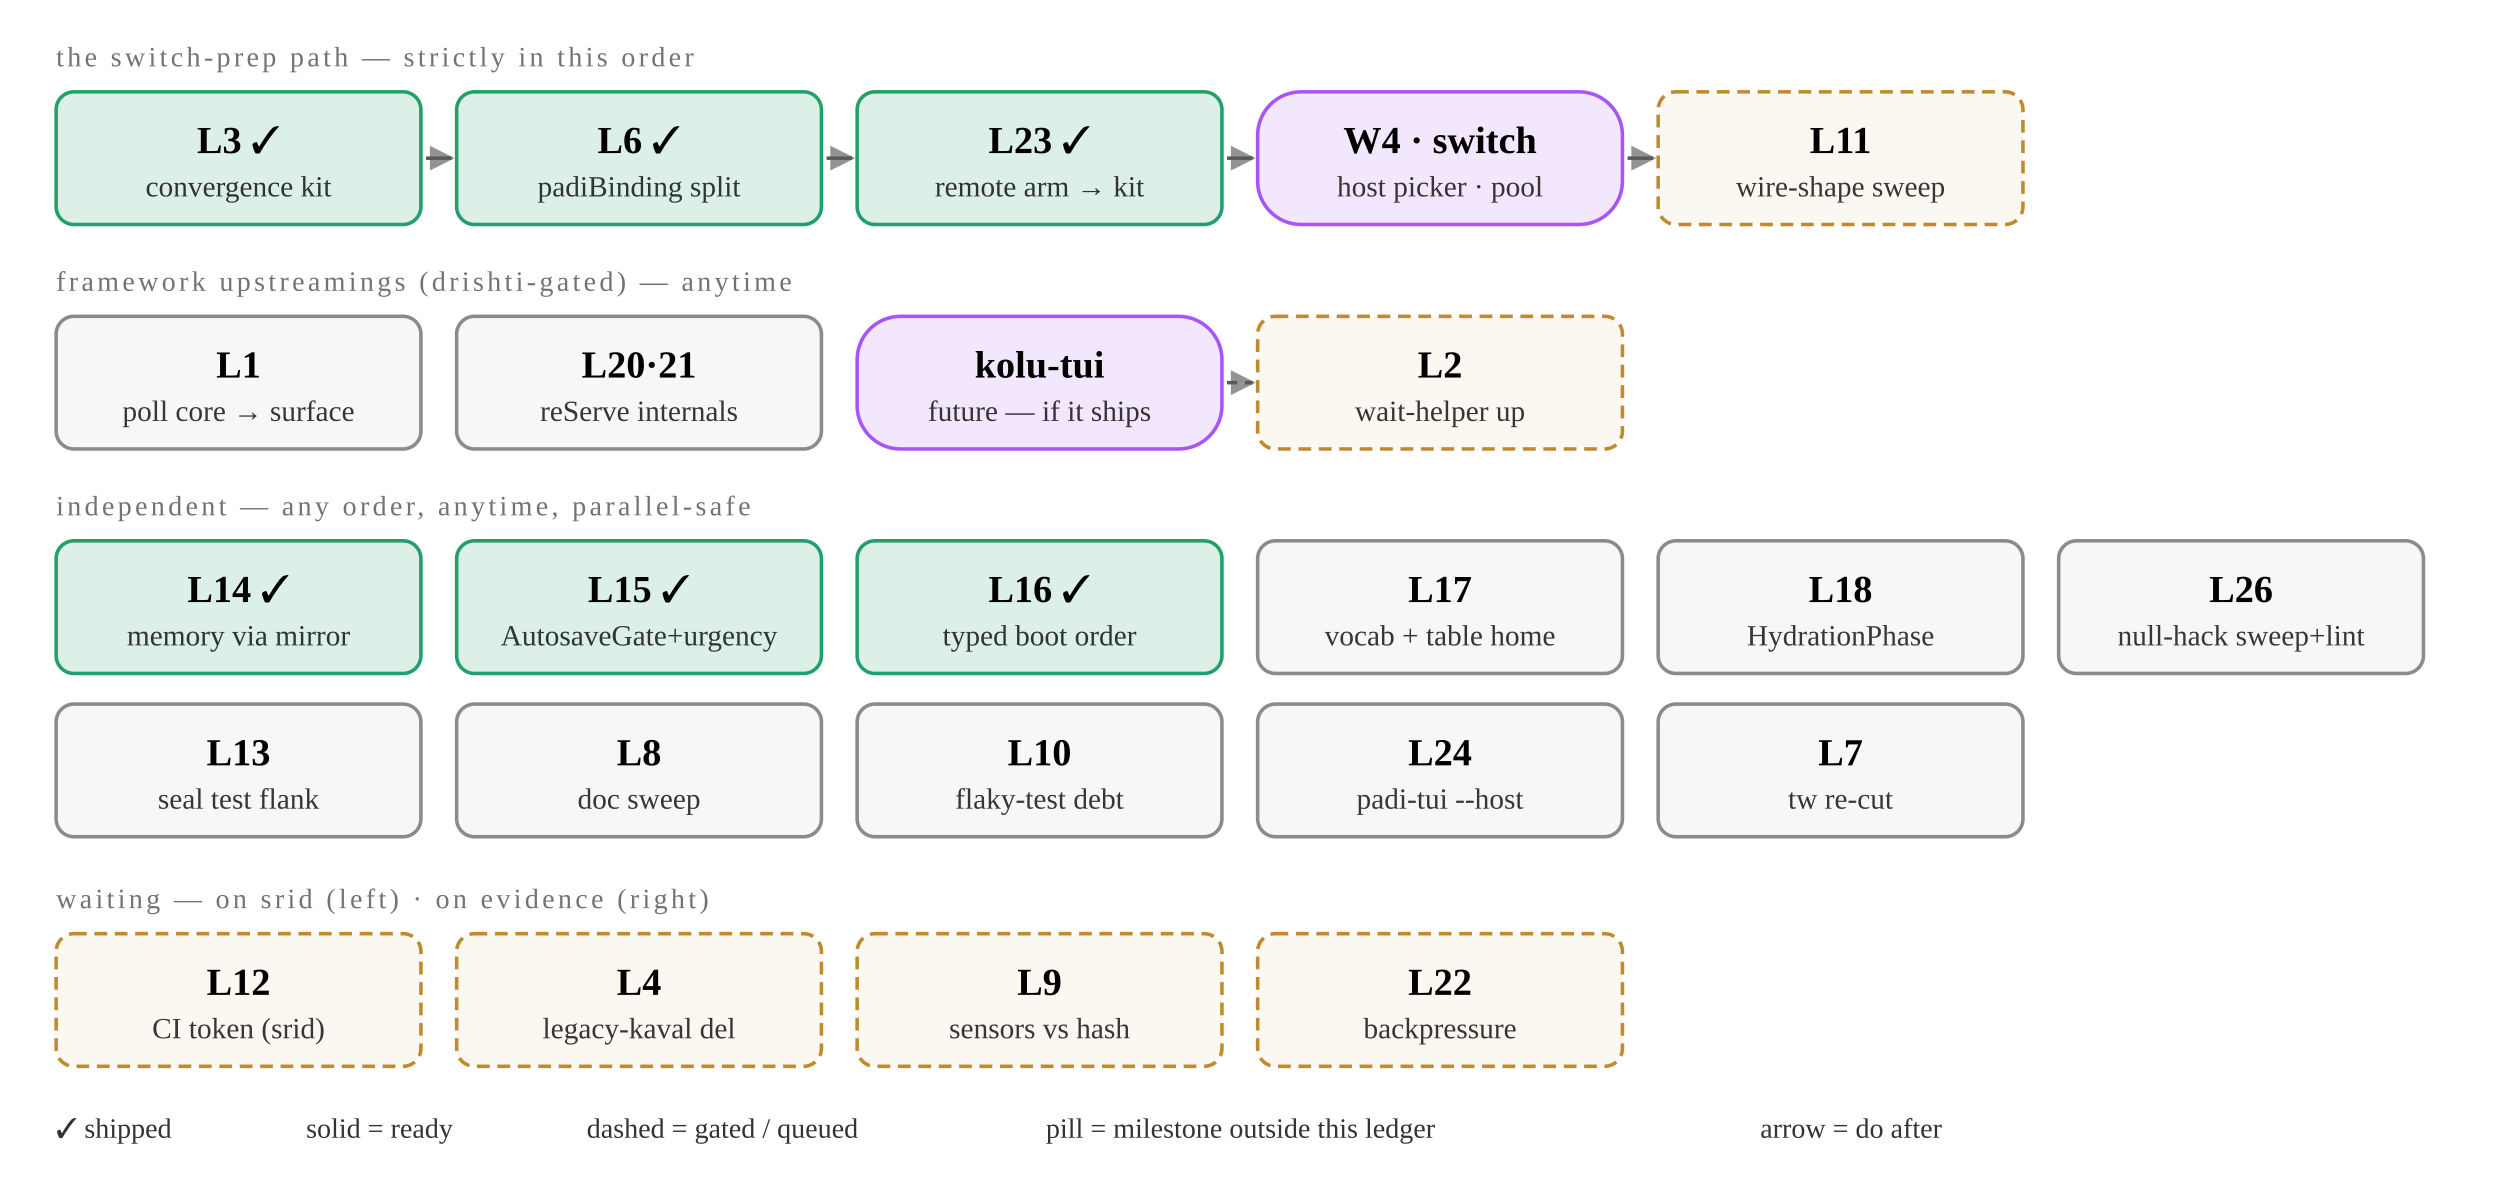
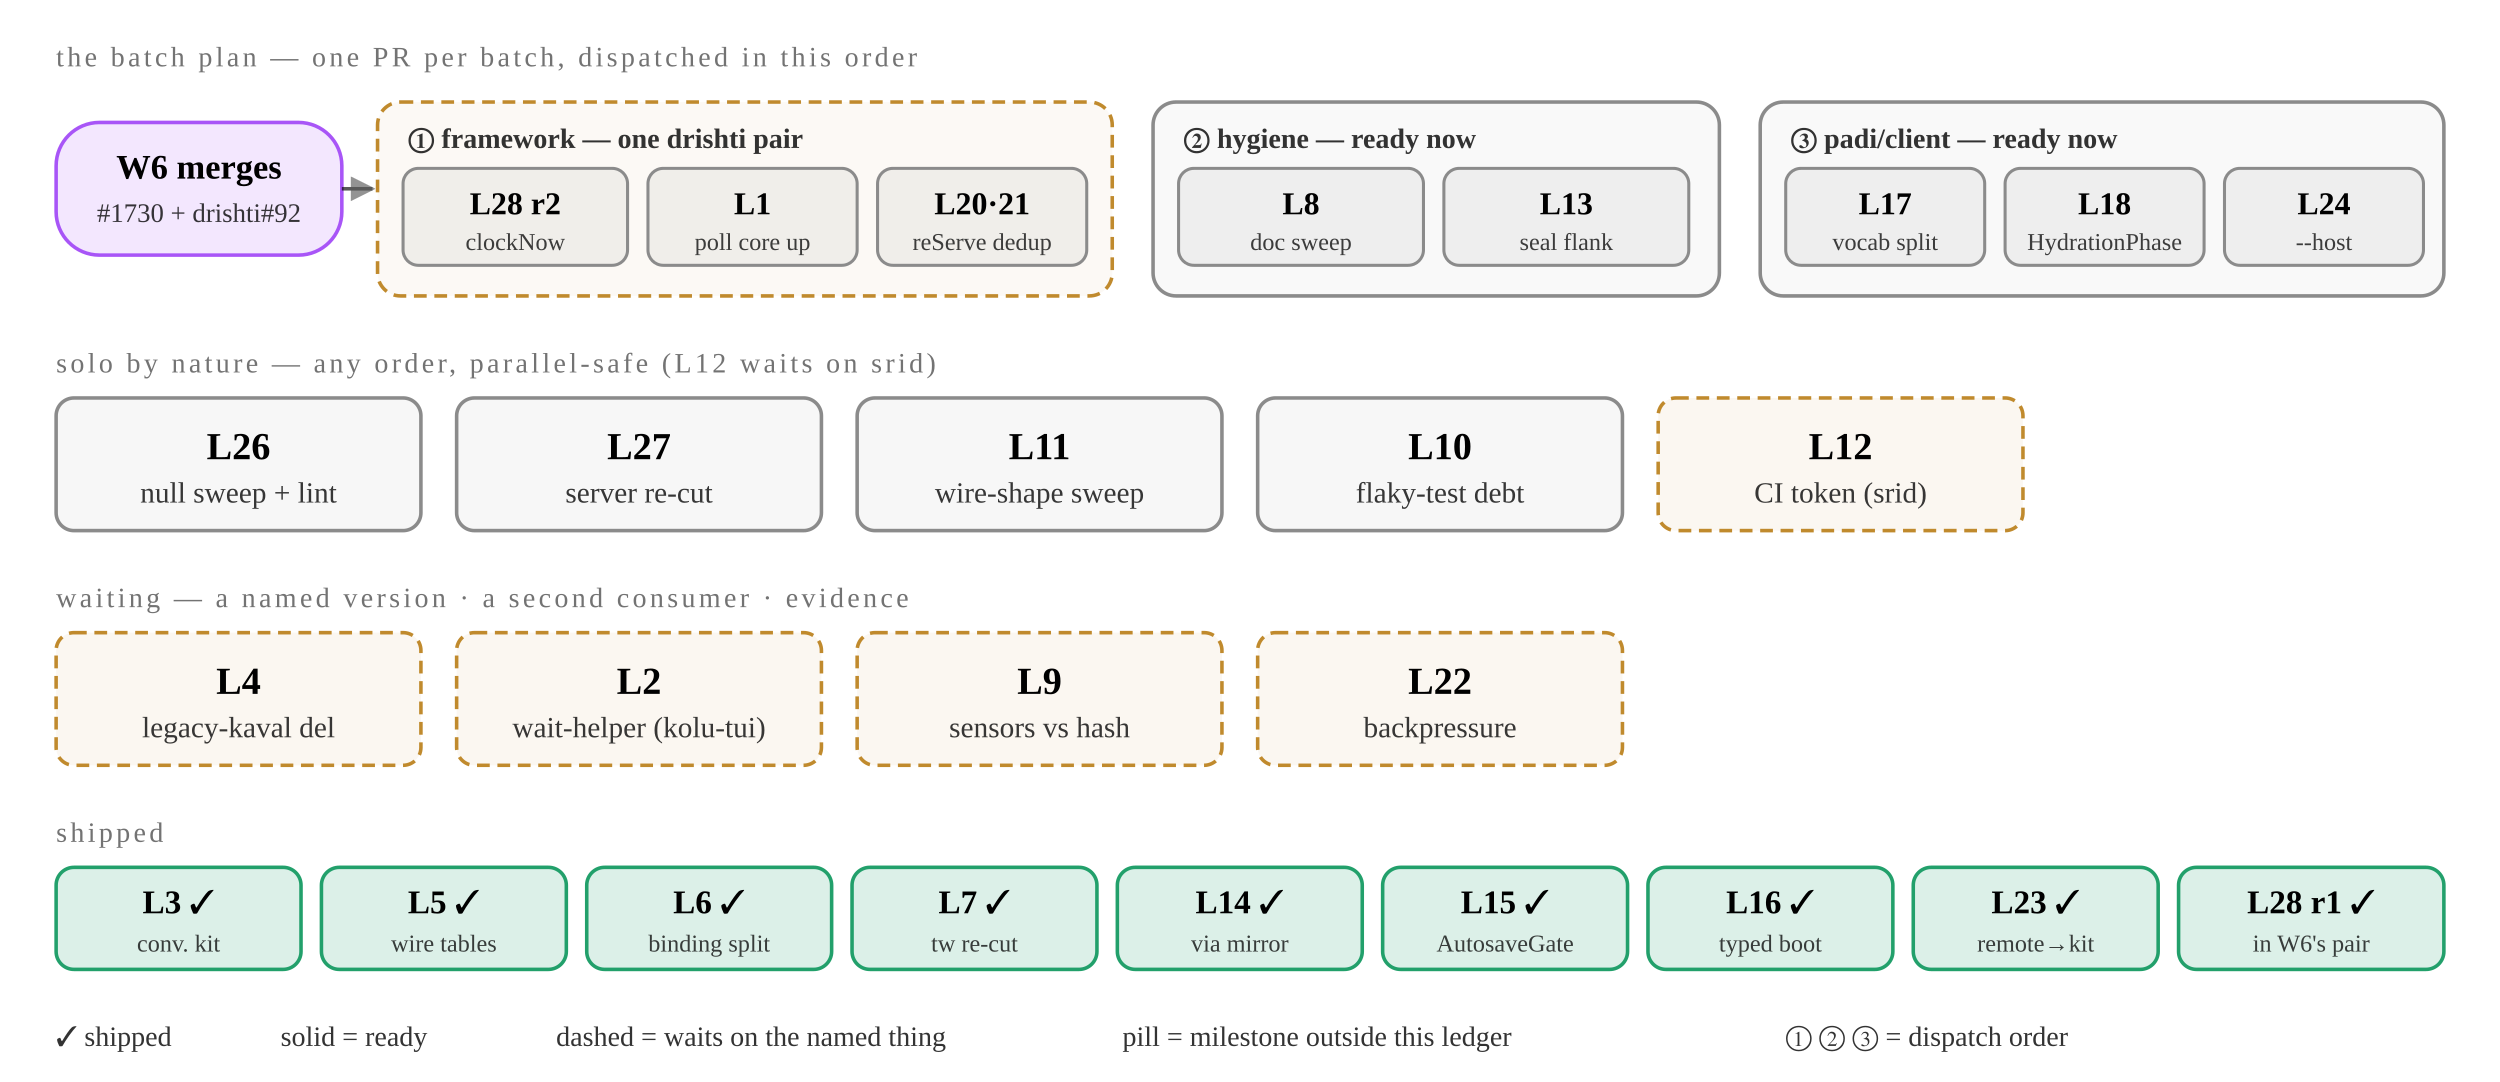
- <svg xmlns="http://www.w3.org/2000/svg" viewBox="0 0 980 470" font-family="inherit" role="img" aria-label="Cleanup ledger bird's-eye: nodes are entries, arrows mean do-after, left-to-right is preferred order">
+ <svg xmlns="http://www.w3.org/2000/svg" viewBox="0 0 980 424" font-family="inherit" role="img" aria-label="Cleanup ledger bird's-eye: the three ready batches, the solo entries, the waiting set, and the shipped row">
  <defs>
    <marker id="arr" viewBox="0 0 8 8" refX="7" refY="4" markerWidth="7" markerHeight="7" orient="auto-start-reverse">
      <path d="M 0 0 L 8 4 L 0 8 z" fill="currentColor" opacity="0.65" />
    </marker>
  </defs>
-   <text x="22" y="26" font-size="11" letter-spacing="1.3" fill="currentColor" opacity="0.55" style="text-transform:uppercase">the switch-prep path — strictly in this order</text>
+   <text x="22" y="26" font-size="11" letter-spacing="1.3" fill="currentColor" opacity="0.55" style="text-transform:uppercase">the batch plan — one PR per batch, dispatched in this order</text>
+   <g>
+     <rect x="22" y="48" width="112" height="52" rx="17" fill="#a855f7" fill-opacity="0.14" stroke="#a855f7" stroke-width="1.4" />
+     <text x="78" y="70" text-anchor="middle" font-size="13.5" font-weight="700" fill="currentColor">W6 merges</text>
+     <text x="78" y="87" text-anchor="middle" font-size="10.5" fill="currentColor" opacity="0.78">#1730 + drishti#92</text>
+   </g>
+   <path d="M 134 74 L 146 74" stroke="currentColor" stroke-width="1.4" fill="none" opacity="0.65" marker-end="url(#arr)" />
+   <g>
+     <rect x="148" y="40" width="288" height="76" rx="9" fill="#c08a2d" fill-opacity="0.05" stroke="#c08a2d" stroke-width="1.4" stroke-dasharray="5 3" />
+     <text x="160" y="58" font-size="11" font-weight="700" fill="currentColor" opacity="0.8">① framework — one drishti pair</text>
+     <a href="#l28">
+       <rect x="158" y="66" width="88" height="38" rx="6" fill="#8b8b8b" fill-opacity="0.1" stroke="#8b8b8b" stroke-width="1.2" />
+       <text x="202" y="84" text-anchor="middle" font-size="12.5" font-weight="700" fill="currentColor">L28 r2</text>
+       <text x="202" y="98" text-anchor="middle" font-size="9.5" fill="currentColor" opacity="0.75">clockNow</text>
+     </a>
+     <a href="#l1">
+       <rect x="254" y="66" width="82" height="38" rx="6" fill="#8b8b8b" fill-opacity="0.1" stroke="#8b8b8b" stroke-width="1.2" />
+       <text x="295" y="84" text-anchor="middle" font-size="12.5" font-weight="700" fill="currentColor">L1</text>
+       <text x="295" y="98" text-anchor="middle" font-size="9.5" fill="currentColor" opacity="0.75">poll core up</text>
+     </a>
+     <a href="#l20">
+       <rect x="344" y="66" width="82" height="38" rx="6" fill="#8b8b8b" fill-opacity="0.1" stroke="#8b8b8b" stroke-width="1.2" />
+       <text x="385" y="84" text-anchor="middle" font-size="12.5" font-weight="700" fill="currentColor">L20·21</text>
+       <text x="385" y="98" text-anchor="middle" font-size="9.5" fill="currentColor" opacity="0.75">reServe dedup</text>
+     </a>
+   </g>
+   <g>
+     <rect x="452" y="40" width="222" height="76" rx="9" fill="#8b8b8b" fill-opacity="0.05" stroke="#8b8b8b" stroke-width="1.4" />
+     <text x="464" y="58" font-size="11" font-weight="700" fill="currentColor" opacity="0.8">② hygiene — ready now</text>
+     <a href="#l8">
+       <rect x="462" y="66" width="96" height="38" rx="6" fill="#8b8b8b" fill-opacity="0.1" stroke="#8b8b8b" stroke-width="1.2" />
+       <text x="510" y="84" text-anchor="middle" font-size="12.5" font-weight="700" fill="currentColor">L8</text>
+       <text x="510" y="98" text-anchor="middle" font-size="9.5" fill="currentColor" opacity="0.75">doc sweep</text>
+     </a>
+     <a href="#l13">
+       <rect x="566" y="66" width="96" height="38" rx="6" fill="#8b8b8b" fill-opacity="0.1" stroke="#8b8b8b" stroke-width="1.2" />
+       <text x="614" y="84" text-anchor="middle" font-size="12.5" font-weight="700" fill="currentColor">L13</text>
+       <text x="614" y="98" text-anchor="middle" font-size="9.5" fill="currentColor" opacity="0.75">seal flank</text>
+     </a>
+   </g>
+   <g>
+     <rect x="690" y="40" width="268" height="76" rx="9" fill="#8b8b8b" fill-opacity="0.05" stroke="#8b8b8b" stroke-width="1.4" />
+     <text x="702" y="58" font-size="11" font-weight="700" fill="currentColor" opacity="0.8">③ padi/client — ready now</text>
+     <a href="#l17">
+       <rect x="700" y="66" width="78" height="38" rx="6" fill="#8b8b8b" fill-opacity="0.1" stroke="#8b8b8b" stroke-width="1.2" />
+       <text x="739" y="84" text-anchor="middle" font-size="12.5" font-weight="700" fill="currentColor">L17</text>
+       <text x="739" y="98" text-anchor="middle" font-size="9.5" fill="currentColor" opacity="0.75">vocab split</text>
+     </a>
+     <a href="#l18">
+       <rect x="786" y="66" width="78" height="38" rx="6" fill="#8b8b8b" fill-opacity="0.1" stroke="#8b8b8b" stroke-width="1.2" />
+       <text x="825" y="84" text-anchor="middle" font-size="12.5" font-weight="700" fill="currentColor">L18</text>
+       <text x="825" y="98" text-anchor="middle" font-size="9.5" fill="currentColor" opacity="0.75">HydrationPhase</text>
+     </a>
+     <a href="#l24">
+       <rect x="872" y="66" width="78" height="38" rx="6" fill="#8b8b8b" fill-opacity="0.1" stroke="#8b8b8b" stroke-width="1.2" />
+       <text x="911" y="84" text-anchor="middle" font-size="12.5" font-weight="700" fill="currentColor">L24</text>
+       <text x="911" y="98" text-anchor="middle" font-size="9.5" fill="currentColor" opacity="0.75">--host</text>
+     </a>
+   </g>
+   <text x="22" y="146" font-size="11" letter-spacing="1.3" fill="currentColor" opacity="0.55" style="text-transform:uppercase">solo by nature — any order, parallel-safe (L12 waits on srid)</text>
+   <a href="#l26">
+     <rect x="22" y="156" width="143" height="52" rx="7" fill="#8b8b8b" fill-opacity="0.07" stroke="#8b8b8b" stroke-width="1.4" />
+     <text x="93.5" y="180" text-anchor="middle" font-size="15" font-weight="700" fill="currentColor">L26</text>
+     <text x="93.5" y="197" text-anchor="middle" font-size="11.5" fill="currentColor" opacity="0.78">null sweep + lint</text>
+   </a>
+   <a href="#l27">
+     <rect x="179" y="156" width="143" height="52" rx="7" fill="#8b8b8b" fill-opacity="0.07" stroke="#8b8b8b" stroke-width="1.4" />
+     <text x="250.5" y="180" text-anchor="middle" font-size="15" font-weight="700" fill="currentColor">L27</text>
+     <text x="250.5" y="197" text-anchor="middle" font-size="11.5" fill="currentColor" opacity="0.78">server re-cut</text>
+   </a>
+   <a href="#l11">
+     <rect x="336" y="156" width="143" height="52" rx="7" fill="#8b8b8b" fill-opacity="0.07" stroke="#8b8b8b" stroke-width="1.4" />
+     <text x="407.5" y="180" text-anchor="middle" font-size="15" font-weight="700" fill="currentColor">L11</text>
+     <text x="407.5" y="197" text-anchor="middle" font-size="11.5" fill="currentColor" opacity="0.78">wire-shape sweep</text>
+   </a>
+   <a href="#l10">
+     <rect x="493" y="156" width="143" height="52" rx="7" fill="#8b8b8b" fill-opacity="0.07" stroke="#8b8b8b" stroke-width="1.4" />
+     <text x="564.5" y="180" text-anchor="middle" font-size="15" font-weight="700" fill="currentColor">L10</text>
+     <text x="564.5" y="197" text-anchor="middle" font-size="11.5" fill="currentColor" opacity="0.78">flaky-test debt</text>
+   </a>
+   <a href="#l12">
+     <rect x="650" y="156" width="143" height="52" rx="7" fill="#c08a2d" fill-opacity="0.07" stroke="#c08a2d" stroke-width="1.4" stroke-dasharray="5 3" />
+     <text x="721.5" y="180" text-anchor="middle" font-size="15" font-weight="700" fill="currentColor">L12</text>
+     <text x="721.5" y="197" text-anchor="middle" font-size="11.5" fill="currentColor" opacity="0.78">CI token (srid)</text>
+   </a>
+   <text x="22" y="238" font-size="11" letter-spacing="1.3" fill="currentColor" opacity="0.55" style="text-transform:uppercase">waiting — a named version · a second consumer · evidence</text>
+   <a href="#l4">
+     <rect x="22" y="248" width="143" height="52" rx="7" fill="#c08a2d" fill-opacity="0.07" stroke="#c08a2d" stroke-width="1.4" stroke-dasharray="5 3" />
+     <text x="93.5" y="272" text-anchor="middle" font-size="15" font-weight="700" fill="currentColor">L4</text>
+     <text x="93.5" y="289" text-anchor="middle" font-size="11.5" fill="currentColor" opacity="0.78">legacy-kaval del</text>
+   </a>
+   <a href="#l2">
+     <rect x="179" y="248" width="143" height="52" rx="7" fill="#c08a2d" fill-opacity="0.07" stroke="#c08a2d" stroke-width="1.4" stroke-dasharray="5 3" />
+     <text x="250.5" y="272" text-anchor="middle" font-size="15" font-weight="700" fill="currentColor">L2</text>
+     <text x="250.5" y="289" text-anchor="middle" font-size="11.5" fill="currentColor" opacity="0.78">wait-helper (kolu-tui)</text>
+   </a>
+   <a href="#l9">
+     <rect x="336" y="248" width="143" height="52" rx="7" fill="#c08a2d" fill-opacity="0.07" stroke="#c08a2d" stroke-width="1.4" stroke-dasharray="5 3" />
+     <text x="407.5" y="272" text-anchor="middle" font-size="15" font-weight="700" fill="currentColor">L9</text>
+     <text x="407.5" y="289" text-anchor="middle" font-size="11.5" fill="currentColor" opacity="0.78">sensors vs hash</text>
+   </a>
+   <a href="#l22">
+     <rect x="493" y="248" width="143" height="52" rx="7" fill="#c08a2d" fill-opacity="0.07" stroke="#c08a2d" stroke-width="1.4" stroke-dasharray="5 3" />
+     <text x="564.5" y="272" text-anchor="middle" font-size="15" font-weight="700" fill="currentColor">L22</text>
+     <text x="564.5" y="289" text-anchor="middle" font-size="11.5" fill="currentColor" opacity="0.78">backpressure</text>
+   </a>
+   <text x="22" y="330" font-size="11" letter-spacing="1.3" fill="currentColor" opacity="0.55" style="text-transform:uppercase">shipped</text>
  <a href="#l3">
-     <rect x="22" y="36" width="143" height="52" rx="7" fill="#22a06b" fill-opacity="0.16" stroke="#22a06b" stroke-width="1.4" />
-     <text x="93.5" y="60" text-anchor="middle" font-size="15" font-weight="700" fill="currentColor">L3 ✓</text>
-     <text x="93.5" y="77" text-anchor="middle" font-size="11.5" fill="currentColor" opacity="0.78">convergence kit</text>
+     <rect x="22" y="340" width="96" height="40" rx="7" fill="#22a06b" fill-opacity="0.16" stroke="#22a06b" stroke-width="1.4" />
+     <text x="70" y="358" text-anchor="middle" font-size="13" font-weight="700" fill="currentColor">L3 ✓</text>
+     <text x="70" y="373" text-anchor="middle" font-size="9.5" fill="currentColor" opacity="0.75">conv. kit</text>
+   </a>
+   <a href="#l5">
+     <rect x="126" y="340" width="96" height="40" rx="7" fill="#22a06b" fill-opacity="0.16" stroke="#22a06b" stroke-width="1.4" />
+     <text x="174" y="358" text-anchor="middle" font-size="13" font-weight="700" fill="currentColor">L5 ✓</text>
+     <text x="174" y="373" text-anchor="middle" font-size="9.5" fill="currentColor" opacity="0.75">wire tables</text>
  </a>
  <a href="#l6">
-     <rect x="179" y="36" width="143" height="52" rx="7" fill="#22a06b" fill-opacity="0.16" stroke="#22a06b" stroke-width="1.4" />
-     <text x="250.5" y="60" text-anchor="middle" font-size="15" font-weight="700" fill="currentColor">L6 ✓</text>
-     <text x="250.5" y="77" text-anchor="middle" font-size="11.5" fill="currentColor" opacity="0.78">padiBinding split</text>
+     <rect x="230" y="340" width="96" height="40" rx="7" fill="#22a06b" fill-opacity="0.16" stroke="#22a06b" stroke-width="1.4" />
+     <text x="278" y="358" text-anchor="middle" font-size="13" font-weight="700" fill="currentColor">L6 ✓</text>
+     <text x="278" y="373" text-anchor="middle" font-size="9.5" fill="currentColor" opacity="0.75">binding split</text>
+   </a>
+   <a href="#l7">
+     <rect x="334" y="340" width="96" height="40" rx="7" fill="#22a06b" fill-opacity="0.16" stroke="#22a06b" stroke-width="1.4" />
+     <text x="382" y="358" text-anchor="middle" font-size="13" font-weight="700" fill="currentColor">L7 ✓</text>
+     <text x="382" y="373" text-anchor="middle" font-size="9.5" fill="currentColor" opacity="0.75">tw re-cut</text>
+   </a>
+   <a href="#l14">
+     <rect x="438" y="340" width="96" height="40" rx="7" fill="#22a06b" fill-opacity="0.16" stroke="#22a06b" stroke-width="1.4" />
+     <text x="486" y="358" text-anchor="middle" font-size="13" font-weight="700" fill="currentColor">L14 ✓</text>
+     <text x="486" y="373" text-anchor="middle" font-size="9.5" fill="currentColor" opacity="0.75">via mirror</text>
+   </a>
+   <a href="#l15">
+     <rect x="542" y="340" width="96" height="40" rx="7" fill="#22a06b" fill-opacity="0.16" stroke="#22a06b" stroke-width="1.4" />
+     <text x="590" y="358" text-anchor="middle" font-size="13" font-weight="700" fill="currentColor">L15 ✓</text>
+     <text x="590" y="373" text-anchor="middle" font-size="9.5" fill="currentColor" opacity="0.75">AutosaveGate</text>
+   </a>
+   <a href="#l16">
+     <rect x="646" y="340" width="96" height="40" rx="7" fill="#22a06b" fill-opacity="0.16" stroke="#22a06b" stroke-width="1.4" />
+     <text x="694" y="358" text-anchor="middle" font-size="13" font-weight="700" fill="currentColor">L16 ✓</text>
+     <text x="694" y="373" text-anchor="middle" font-size="9.5" fill="currentColor" opacity="0.75">typed boot</text>
  </a>
  <a href="#l23">
-     <rect x="336" y="36" width="143" height="52" rx="7" fill="#22a06b" fill-opacity="0.16" stroke="#22a06b" stroke-width="1.4" />
-     <text x="407.5" y="60" text-anchor="middle" font-size="15" font-weight="700" fill="currentColor">L23 ✓</text>
-     <text x="407.5" y="77" text-anchor="middle" font-size="11.5" fill="currentColor" opacity="0.78">remote arm → kit</text>
+     <rect x="750" y="340" width="96" height="40" rx="7" fill="#22a06b" fill-opacity="0.16" stroke="#22a06b" stroke-width="1.4" />
+     <text x="798" y="358" text-anchor="middle" font-size="13" font-weight="700" fill="currentColor">L23 ✓</text>
+     <text x="798" y="373" text-anchor="middle" font-size="9.5" fill="currentColor" opacity="0.75">remote→kit</text>
  </a>
-   <g>
-     <rect x="493" y="36" width="143" height="52" rx="17" fill="#a855f7" fill-opacity="0.14" stroke="#a855f7" stroke-width="1.4" />
-     <text x="564.5" y="60" text-anchor="middle" font-size="15" font-weight="700" fill="currentColor">W4 · switch</text>
-     <text x="564.5" y="77" text-anchor="middle" font-size="11.5" fill="currentColor" opacity="0.78">host picker · pool</text>
-   </g>
-   <a href="#l11">
-     <rect x="650" y="36" width="143" height="52" rx="7" fill="#c08a2d" fill-opacity="0.07" stroke="#c08a2d" stroke-width="1.4" stroke-dasharray="5 3" />
-     <text x="721.5" y="60" text-anchor="middle" font-size="15" font-weight="700" fill="currentColor">L11</text>
-     <text x="721.5" y="77" text-anchor="middle" font-size="11.5" fill="currentColor" opacity="0.78">wire-shape sweep</text>
-   </a>
-   <path d="M 167 62 L 177 62" stroke="currentColor" stroke-width="1.4" fill="none" opacity="0.65" marker-end="url(#arr)" />
-   <path d="M 324 62 L 334 62" stroke="currentColor" stroke-width="1.4" fill="none" opacity="0.65" marker-end="url(#arr)" />
-   <path d="M 481 62 L 491 62" stroke="currentColor" stroke-width="1.4" fill="none" opacity="0.65" marker-end="url(#arr)" />
-   <path d="M 638 62 L 648 62" stroke="currentColor" stroke-width="1.4" fill="none" opacity="0.65" marker-end="url(#arr)" />
-   <text x="22" y="114" font-size="11" letter-spacing="1.3" fill="currentColor" opacity="0.55" style="text-transform:uppercase">framework upstreamings (drishti-gated) — anytime</text>
-   <a href="#l1">
-     <rect x="22" y="124" width="143" height="52" rx="7" fill="#8b8b8b" fill-opacity="0.07" stroke="#8b8b8b" stroke-width="1.4" />
-     <text x="93.5" y="148" text-anchor="middle" font-size="15" font-weight="700" fill="currentColor">L1</text>
-     <text x="93.5" y="165" text-anchor="middle" font-size="11.5" fill="currentColor" opacity="0.78">poll core → surface</text>
-   </a>
-   <a href="#l20">
-     <rect x="179" y="124" width="143" height="52" rx="7" fill="#8b8b8b" fill-opacity="0.07" stroke="#8b8b8b" stroke-width="1.4" />
-     <text x="250.5" y="148" text-anchor="middle" font-size="15" font-weight="700" fill="currentColor">L20·21</text>
-     <text x="250.5" y="165" text-anchor="middle" font-size="11.5" fill="currentColor" opacity="0.78">reServe internals</text>
-   </a>
-   <g>
-     <rect x="336" y="124" width="143" height="52" rx="17" fill="#a855f7" fill-opacity="0.14" stroke="#a855f7" stroke-width="1.4" />
-     <text x="407.5" y="148" text-anchor="middle" font-size="15" font-weight="700" fill="currentColor">kolu-tui</text>
-     <text x="407.5" y="165" text-anchor="middle" font-size="11.5" fill="currentColor" opacity="0.78">future — if it ships</text>
-   </g>
-   <a href="#l2">
-     <rect x="493" y="124" width="143" height="52" rx="7" fill="#c08a2d" fill-opacity="0.07" stroke="#c08a2d" stroke-width="1.4" stroke-dasharray="5 3" />
-     <text x="564.5" y="148" text-anchor="middle" font-size="15" font-weight="700" fill="currentColor">L2</text>
-     <text x="564.5" y="165" text-anchor="middle" font-size="11.5" fill="currentColor" opacity="0.78">wait-helper up</text>
-   </a>
-   <path d="M 481 150 L 491 150" stroke="currentColor" stroke-width="1.4" fill="none" opacity="0.65" marker-end="url(#arr)" stroke-dasharray="4 3" />
-   <text x="22" y="202" font-size="11" letter-spacing="1.3" fill="currentColor" opacity="0.55" style="text-transform:uppercase">independent — any order, anytime, parallel-safe</text>
-   <a href="#l14">
-     <rect x="22" y="212" width="143" height="52" rx="7" fill="#22a06b" fill-opacity="0.16" stroke="#22a06b" stroke-width="1.4" />
-     <text x="93.5" y="236" text-anchor="middle" font-size="15" font-weight="700" fill="currentColor">L14 ✓</text>
-     <text x="93.5" y="253" text-anchor="middle" font-size="11.5" fill="currentColor" opacity="0.78">memory via mirror</text>
-   </a>
-   <a href="#l15">
-     <rect x="179" y="212" width="143" height="52" rx="7" fill="#22a06b" fill-opacity="0.16" stroke="#22a06b" stroke-width="1.4" />
-     <text x="250.5" y="236" text-anchor="middle" font-size="15" font-weight="700" fill="currentColor">L15 ✓</text>
-     <text x="250.5" y="253" text-anchor="middle" font-size="11.5" fill="currentColor" opacity="0.78">AutosaveGate+urgency</text>
-   </a>
-   <a href="#l16">
-     <rect x="336" y="212" width="143" height="52" rx="7" fill="#22a06b" fill-opacity="0.16" stroke="#22a06b" stroke-width="1.4" />
-     <text x="407.5" y="236" text-anchor="middle" font-size="15" font-weight="700" fill="currentColor">L16 ✓</text>
-     <text x="407.5" y="253" text-anchor="middle" font-size="11.5" fill="currentColor" opacity="0.78">typed boot order</text>
-   </a>
-   <a href="#l17">
-     <rect x="493" y="212" width="143" height="52" rx="7" fill="#8b8b8b" fill-opacity="0.07" stroke="#8b8b8b" stroke-width="1.4" />
-     <text x="564.5" y="236" text-anchor="middle" font-size="15" font-weight="700" fill="currentColor">L17</text>
-     <text x="564.5" y="253" text-anchor="middle" font-size="11.5" fill="currentColor" opacity="0.78">vocab + table home</text>
-   </a>
-   <a href="#l18">
-     <rect x="650" y="212" width="143" height="52" rx="7" fill="#8b8b8b" fill-opacity="0.07" stroke="#8b8b8b" stroke-width="1.4" />
-     <text x="721.5" y="236" text-anchor="middle" font-size="15" font-weight="700" fill="currentColor">L18</text>
-     <text x="721.5" y="253" text-anchor="middle" font-size="11.5" fill="currentColor" opacity="0.78">HydrationPhase</text>
-   </a>
-   <a href="#l26">
-     <rect x="807" y="212" width="143" height="52" rx="7" fill="#8b8b8b" fill-opacity="0.07" stroke="#8b8b8b" stroke-width="1.4" />
-     <text x="878.5" y="236" text-anchor="middle" font-size="15" font-weight="700" fill="currentColor">L26</text>
-     <text x="878.5" y="253" text-anchor="middle" font-size="11.5" fill="currentColor" opacity="0.78">null-hack sweep+lint</text>
-   </a>
-   <a href="#l13">
-     <rect x="22" y="276" width="143" height="52" rx="7" fill="#8b8b8b" fill-opacity="0.07" stroke="#8b8b8b" stroke-width="1.4" />
-     <text x="93.5" y="300" text-anchor="middle" font-size="15" font-weight="700" fill="currentColor">L13</text>
-     <text x="93.5" y="317" text-anchor="middle" font-size="11.5" fill="currentColor" opacity="0.78">seal test flank</text>
-   </a>
-   <a href="#l8">
-     <rect x="179" y="276" width="143" height="52" rx="7" fill="#8b8b8b" fill-opacity="0.07" stroke="#8b8b8b" stroke-width="1.4" />
-     <text x="250.5" y="300" text-anchor="middle" font-size="15" font-weight="700" fill="currentColor">L8</text>
-     <text x="250.5" y="317" text-anchor="middle" font-size="11.5" fill="currentColor" opacity="0.78">doc sweep</text>
-   </a>
-   <a href="#l10">
-     <rect x="336" y="276" width="143" height="52" rx="7" fill="#8b8b8b" fill-opacity="0.07" stroke="#8b8b8b" stroke-width="1.4" />
-     <text x="407.5" y="300" text-anchor="middle" font-size="15" font-weight="700" fill="currentColor">L10</text>
-     <text x="407.5" y="317" text-anchor="middle" font-size="11.5" fill="currentColor" opacity="0.78">flaky-test debt</text>
-   </a>
-   <a href="#l24">
-     <rect x="493" y="276" width="143" height="52" rx="7" fill="#8b8b8b" fill-opacity="0.07" stroke="#8b8b8b" stroke-width="1.4" />
-     <text x="564.5" y="300" text-anchor="middle" font-size="15" font-weight="700" fill="currentColor">L24</text>
-     <text x="564.5" y="317" text-anchor="middle" font-size="11.5" fill="currentColor" opacity="0.78">padi-tui --host</text>
-   </a>
-   <a href="#l7">
-     <rect x="650" y="276" width="143" height="52" rx="7" fill="#8b8b8b" fill-opacity="0.07" stroke="#8b8b8b" stroke-width="1.4" />
-     <text x="721.5" y="300" text-anchor="middle" font-size="15" font-weight="700" fill="currentColor">L7</text>
-     <text x="721.5" y="317" text-anchor="middle" font-size="11.5" fill="currentColor" opacity="0.78">tw re-cut</text>
-   </a>
-   <text x="22" y="356" font-size="11" letter-spacing="1.3" fill="currentColor" opacity="0.55" style="text-transform:uppercase">waiting — on srid (left) · on evidence (right)</text>
-   <a href="#l12">
-     <rect x="22" y="366" width="143" height="52" rx="7" fill="#c08a2d" fill-opacity="0.07" stroke="#c08a2d" stroke-width="1.4" stroke-dasharray="5 3" />
-     <text x="93.5" y="390" text-anchor="middle" font-size="15" font-weight="700" fill="currentColor">L12</text>
-     <text x="93.5" y="407" text-anchor="middle" font-size="11.5" fill="currentColor" opacity="0.78">CI token (srid)</text>
-   </a>
-   <a href="#l4">
-     <rect x="179" y="366" width="143" height="52" rx="7" fill="#c08a2d" fill-opacity="0.07" stroke="#c08a2d" stroke-width="1.4" stroke-dasharray="5 3" />
-     <text x="250.5" y="390" text-anchor="middle" font-size="15" font-weight="700" fill="currentColor">L4</text>
-     <text x="250.5" y="407" text-anchor="middle" font-size="11.5" fill="currentColor" opacity="0.78">legacy-kaval del</text>
-   </a>
-   <a href="#l9">
-     <rect x="336" y="366" width="143" height="52" rx="7" fill="#c08a2d" fill-opacity="0.07" stroke="#c08a2d" stroke-width="1.4" stroke-dasharray="5 3" />
-     <text x="407.5" y="390" text-anchor="middle" font-size="15" font-weight="700" fill="currentColor">L9</text>
-     <text x="407.5" y="407" text-anchor="middle" font-size="11.5" fill="currentColor" opacity="0.78">sensors vs hash</text>
-   </a>
-   <a href="#l22">
-     <rect x="493" y="366" width="143" height="52" rx="7" fill="#c08a2d" fill-opacity="0.07" stroke="#c08a2d" stroke-width="1.4" stroke-dasharray="5 3" />
-     <text x="564.5" y="390" text-anchor="middle" font-size="15" font-weight="700" fill="currentColor">L22</text>
-     <text x="564.5" y="407" text-anchor="middle" font-size="11.5" fill="currentColor" opacity="0.78">backpressure</text>
+   <a href="#l28">
+     <rect x="854" y="340" width="104" height="40" rx="7" fill="#22a06b" fill-opacity="0.16" stroke="#22a06b" stroke-width="1.4" />
+     <text x="906" y="358" text-anchor="middle" font-size="13" font-weight="700" fill="currentColor">L28 r1 ✓</text>
+     <text x="906" y="373" text-anchor="middle" font-size="9.5" fill="currentColor" opacity="0.75">in W6's pair</text>
  </a>
  <g font-size="11" fill="currentColor">
-     <text x="22" y="446" opacity="0.8">✓ shipped</text>
-     <text x="120" y="446" opacity="0.8">solid = ready</text>
-     <text x="230" y="446" opacity="0.8">dashed = gated / queued</text>
-     <text x="410" y="446" opacity="0.8">pill = milestone outside this ledger</text>
-     <text x="690" y="446" opacity="0.8">arrow = do after</text>
+     <text x="22" y="410" opacity="0.8">✓ shipped</text>
+     <text x="110" y="410" opacity="0.8">solid = ready</text>
+     <text x="218" y="410" opacity="0.8">dashed = waits on the named thing</text>
+     <text x="440" y="410" opacity="0.8">pill = milestone outside this ledger</text>
+     <text x="700" y="410" opacity="0.8">① ② ③ = dispatch order</text>
  </g>
</svg>
